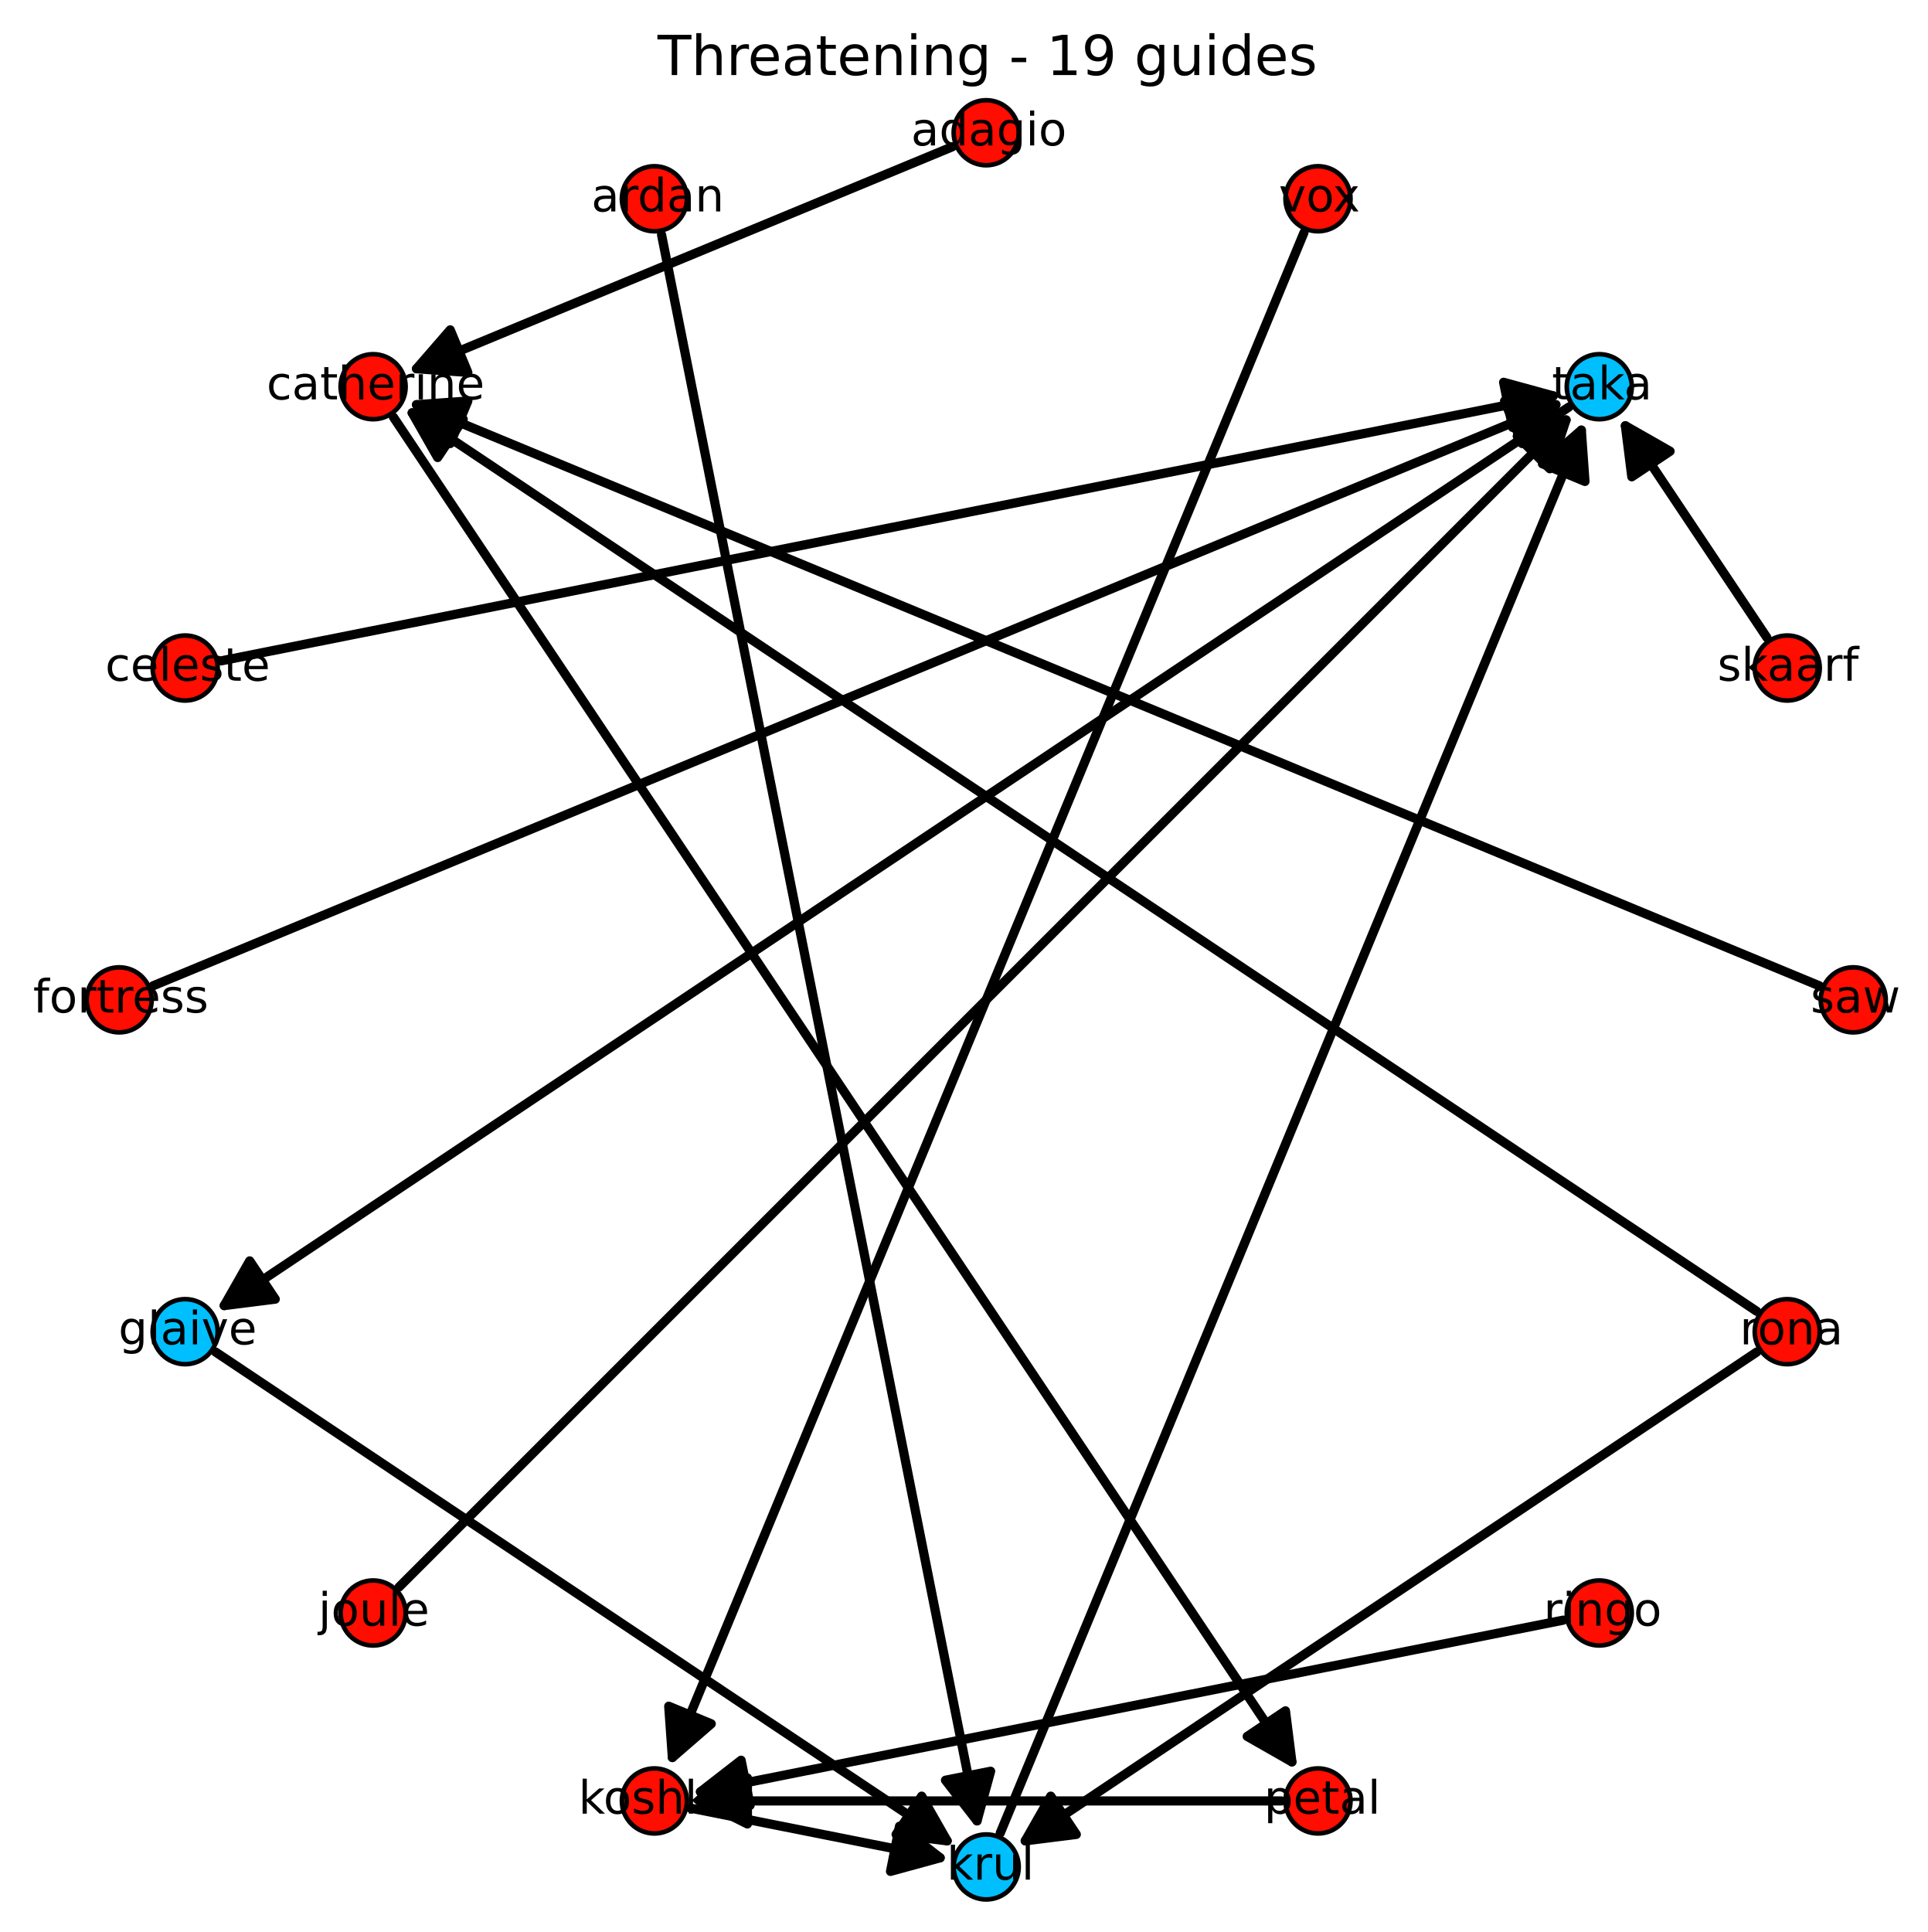
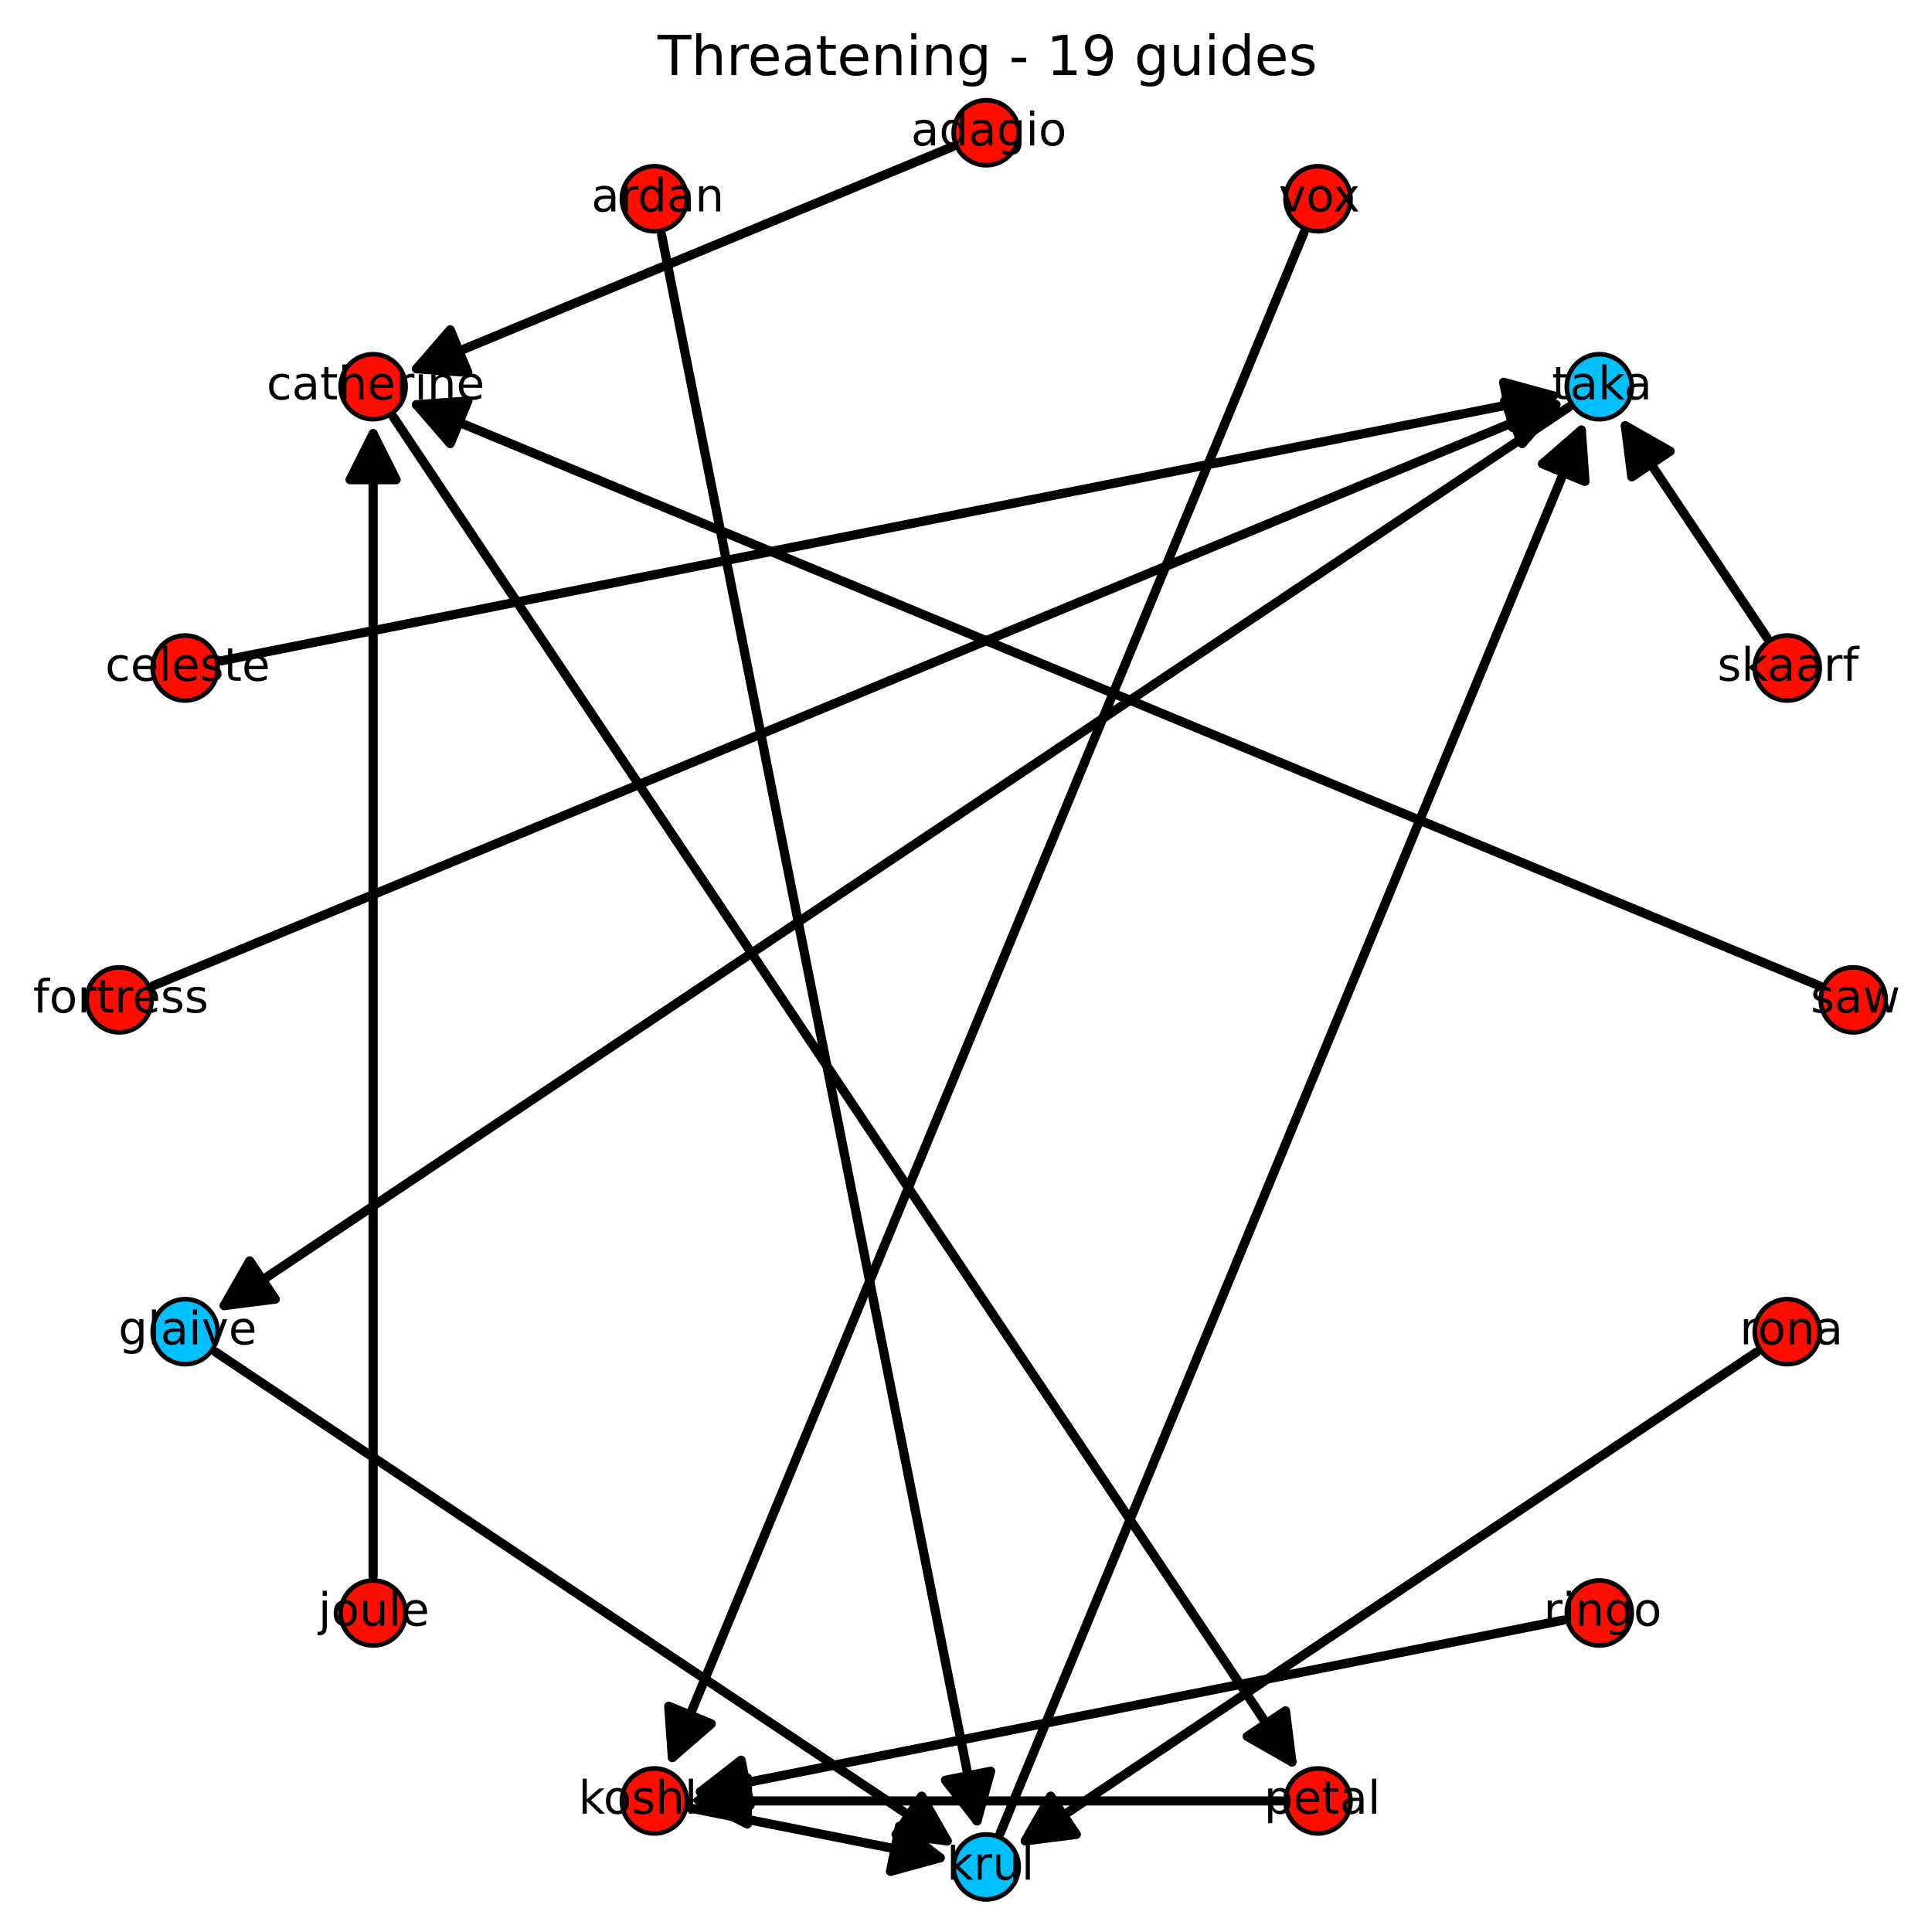
<svg xmlns="http://www.w3.org/2000/svg" xmlns:xlink="http://www.w3.org/1999/xlink" height="420pt" version="1.1" viewBox="0 0 419 420" width="419pt">
  <defs>
    <style type="text/css">
*{stroke-linecap:butt;stroke-linejoin:round;}
  </style>
  </defs>
  <g id="figure_1">
    <g id="patch_1">
      <path d=" M0 420.598 L419.383 420.598 L419.383 0 L0 0 z " style="fill:#ffffff;" />
    </g>
    <g id="axes_1">
      <g id="patch_2">
        <path d=" M18.366 413.398 L410.445 413.398 L410.445 21.318 L18.366 21.318 z " style="fill:#ffffff;" />
      </g>
      <g id="patch_3">
        <path clip-path="url(#pb7fbeb4136)" d=" M207.031 31.913 Q147.76 56.464 90.556 80.158" style="fill:none;stroke:#000000;stroke-linecap:round;stroke-width:2.0;" />
        <path clip-path="url(#pb7fbeb4136)" d=" M101.708 80.951 L90.556 80.158 L97.881 71.712 L101.708 80.951 z " style="stroke:#000000;stroke-linecap:round;stroke-width:2.0;" />
      </g>
      <g id="patch_4">
        <path clip-path="url(#pb7fbeb4136)" d=" M48.084 143.665 Q193.978 114.645 337.68 86.061" style="fill:none;stroke:#000000;stroke-linecap:round;stroke-width:2.0;" />
        <path clip-path="url(#pb7fbeb4136)" d=" M326.897 83.108 L337.68 86.061 L328.847 92.915 L326.897 83.108 z " style="stroke:#000000;stroke-linecap:round;stroke-width:2.0;" />
      </g>
      <g id="patch_5">
        <path clip-path="url(#pb7fbeb4136)" d=" M143.827 51.034 Q178.338 224.533 212.413 395.839" style="fill:none;stroke:#000000;stroke-linecap:round;stroke-width:2.0;" />
        <path clip-path="url(#pb7fbeb4136)" d=" M215.366 385.056 L212.413 395.839 L205.558 387.006 L215.366 385.056 z " style="stroke:#000000;stroke-linecap:round;stroke-width:2.0;" />
      </g>
      <g id="patch_6">
-         <path clip-path="url(#pb7fbeb4136)" d=" M48.749 283.818 Q193.975 186.781 341.06 88.502" style="fill:none;stroke:#000000;stroke-linecap:round;stroke-width:2.0;" />
-         <path clip-path="url(#pb7fbeb4136)" d=" M59.842 282.419 L48.749 283.818 L54.286 274.105 L59.842 282.419 z " style="stroke:#000000;stroke-linecap:round;stroke-width:2.0;" />
+         <path clip-path="url(#pb7fbeb4136)" d=" M81.116 94.281 Q81.116 217.355 81.116 342.665" style="fill:none;stroke:#000000;stroke-linecap:round;stroke-width:2.0;" />
+         <path clip-path="url(#pb7fbeb4136)" d=" M76.116 104.281 L81.116 94.281 L86.116 104.281 L76.116 104.281 z " style="stroke:#000000;stroke-linecap:round;stroke-width:2.0;" />
      </g>
      <g id="patch_7">
        <path clip-path="url(#pb7fbeb4136)" d=" M152.29 389.516 Q244.984 371.078 339.871 352.204" style="fill:none;stroke:#000000;stroke-linecap:round;stroke-width:2.0;" />
        <path clip-path="url(#pb7fbeb4136)" d=" M163.073 392.469 L152.29 389.516 L161.122 382.661 L163.073 392.469 z " style="stroke:#000000;stroke-linecap:round;stroke-width:2.0;" />
      </g>
      <g id="patch_8">
        <path clip-path="url(#pb7fbeb4136)" d=" M146.18 382.069 Q214.405 217.358 283.487 50.581" style="fill:none;stroke:#000000;stroke-linecap:round;stroke-width:2.0;" />
        <path clip-path="url(#pb7fbeb4136)" d=" M154.626 374.744 L146.18 382.069 L145.387 370.917 L154.626 374.744 z " style="stroke:#000000;stroke-linecap:round;stroke-width:2.0;" />
      </g>
      <g id="patch_9">
        <path clip-path="url(#pb7fbeb4136)" d=" M150.093 393.066 Q178.338 398.684 204.389 403.866" style="fill:none;stroke:#000000;stroke-linecap:round;stroke-width:2.0;" />
        <path clip-path="url(#pb7fbeb4136)" d=" M195.557 397.011 L204.389 403.866 L193.606 406.819 L195.557 397.011 z " style="stroke:#000000;stroke-linecap:round;stroke-width:2.0;" />
      </g>
      <g id="patch_10">
        <path clip-path="url(#pb7fbeb4136)" d=" M33.278 214.304 Q186.801 150.713 338.258 87.978" style="fill:none;stroke:#000000;stroke-linecap:round;stroke-width:2.0;" />
        <path clip-path="url(#pb7fbeb4136)" d=" M327.105 87.185 L338.258 87.978 L330.932 96.424 L327.105 87.185 z " style="stroke:#000000;stroke-linecap:round;stroke-width:2.0;" />
      </g>
      <g id="patch_11">
        <path clip-path="url(#pb7fbeb4136)" d=" M217.459 398.486 Q281.05 244.963 343.786 93.506" style="fill:none;stroke:#000000;stroke-linecap:round;stroke-width:2.0;" />
        <path clip-path="url(#pb7fbeb4136)" d=" M335.34 100.831 L343.786 93.506 L344.579 104.658 L335.34 100.831 z " style="stroke:#000000;stroke-linecap:round;stroke-width:2.0;" />
      </g>
      <g id="patch_12">
        <path clip-path="url(#pb7fbeb4136)" d=" M152.488 391.509 Q214.406 391.509 278.56 391.509" style="fill:none;stroke:#000000;stroke-linecap:round;stroke-width:2.0;" />
        <path clip-path="url(#pb7fbeb4136)" d=" M162.488 396.509 L152.488 391.509 L162.488 386.509 L162.488 396.509 z " style="stroke:#000000;stroke-linecap:round;stroke-width:2.0;" />
      </g>
      <g id="patch_13">
-         <path clip-path="url(#pb7fbeb4136)" d=" M86.76 345.004 Q214.405 217.358 340.47 91.293" style="fill:none;stroke:#000000;stroke-linecap:round;stroke-width:2.0;" />
-         <path clip-path="url(#pb7fbeb4136)" d=" M329.863 94.829 L340.47 91.293 L336.935 101.9 L329.863 94.829 z " style="stroke:#000000;stroke-linecap:round;stroke-width:2.0;" />
+         <path clip-path="url(#pb7fbeb4136)" d=" M384.125 138.59 Q368.126 114.645 353.369 92.56" style="fill:none;stroke:#000000;stroke-linecap:round;stroke-width:2.0;" />
+         <path clip-path="url(#pb7fbeb4136)" d=" M354.767 103.652 L353.369 92.56 L363.082 98.097 L354.767 103.652 z " style="stroke:#000000;stroke-linecap:round;stroke-width:2.0;" />
      </g>
      <g id="patch_14">
+         <path clip-path="url(#pb7fbeb4136)" d=" M48.749 283.818 Q193.975 186.781 341.06 88.502" style="fill:none;stroke:#000000;stroke-linecap:round;stroke-width:2.0;" />
+         <path clip-path="url(#pb7fbeb4136)" d=" M59.842 282.419 L48.749 283.818 L54.286 274.105 L59.842 282.419 z " style="stroke:#000000;stroke-linecap:round;stroke-width:2.0;" />
+       </g>
+       <g id="patch_15">
        <path clip-path="url(#pb7fbeb4136)" d=" M222.9 400.182 Q301.482 347.675 381.924 293.926" style="fill:none;stroke:#000000;stroke-linecap:round;stroke-width:2.0;" />
        <path clip-path="url(#pb7fbeb4136)" d=" M233.993 398.784 L222.9 400.182 L228.437 390.469 L233.993 398.784 z " style="stroke:#000000;stroke-linecap:round;stroke-width:2.0;" />
-       </g>
-       <g id="patch_15">
-         <path clip-path="url(#pb7fbeb4136)" d=" M89.611 89.745 Q234.837 186.782 381.922 285.061" style="fill:none;stroke:#000000;stroke-linecap:round;stroke-width:2.0;" />
-         <path clip-path="url(#pb7fbeb4136)" d=" M95.148 99.458 L89.611 89.745 L100.703 91.143 L95.148 99.458 z " style="stroke:#000000;stroke-linecap:round;stroke-width:2.0;" />
      </g>
      <g id="patch_16">
        <path clip-path="url(#pb7fbeb4136)" d=" M90.554 87.978 Q242.011 150.714 395.534 214.305" style="fill:none;stroke:#000000;stroke-linecap:round;stroke-width:2.0;" />
        <path clip-path="url(#pb7fbeb4136)" d=" M97.88 96.424 L90.554 87.978 L101.706 87.185 L97.88 96.424 z " style="stroke:#000000;stroke-linecap:round;stroke-width:2.0;" />
      </g>
      <g id="patch_17">
        <path clip-path="url(#pb7fbeb4136)" d=" M85.55 90.704 Q183.829 237.789 280.866 383.015" style="fill:none;stroke:#000000;stroke-linecap:round;stroke-width:2.0;" />
        <path clip-path="url(#pb7fbeb4136)" d=" M279.467 371.923 L280.866 383.015 L271.153 377.479 L279.467 371.923 z " style="stroke:#000000;stroke-linecap:round;stroke-width:2.0;" />
      </g>
      <g id="patch_18">
        <path clip-path="url(#pb7fbeb4136)" d=" M46.889 293.928 Q127.331 347.677 205.913 400.184" style="fill:none;stroke:#000000;stroke-linecap:round;stroke-width:2.0;" />
        <path clip-path="url(#pb7fbeb4136)" d=" M200.376 390.471 L205.913 400.184 L194.821 398.785 L200.376 390.471 z " style="stroke:#000000;stroke-linecap:round;stroke-width:2.0;" />
-       </g>
-       <g id="patch_19">
-         <path clip-path="url(#pb7fbeb4136)" d=" M384.125 138.59 Q368.126 114.645 353.369 92.56" style="fill:none;stroke:#000000;stroke-linecap:round;stroke-width:2.0;" />
-         <path clip-path="url(#pb7fbeb4136)" d=" M354.767 103.652 L353.369 92.56 L363.082 98.097 L354.767 103.652 z " style="stroke:#000000;stroke-linecap:round;stroke-width:2.0;" />
      </g>
      <g id="matplotlib.axis_1" />
      <g id="matplotlib.axis_2" />
      <g id="text_1">
        <defs>
          <path id="BitstreamVeraSans-Roman-20" />
          <path d=" M12.406 8.297 L28.516 8.297 L28.516 63.922 L10.984 60.406 L10.984 69.391 L28.422 72.906 L38.281 72.906 L38.281 8.297 L54.391 8.297 L54.391 0 L12.406 0 z " id="BitstreamVeraSans-Roman-31" />
          <path d=" M54.891 33.016 L54.891 0 L45.906 0 L45.906 32.719 Q45.906 40.484 42.875 44.328 Q39.844 48.188 33.797 48.188 Q26.516 48.188 22.312 43.547 Q18.109 38.922 18.109 30.906 L18.109 0 L9.078 0 L9.078 54.688 L18.109 54.688 L18.109 46.188 Q21.344 51.125 25.703 53.562 Q30.078 56 35.797 56 Q45.219 56 50.047 50.172 Q54.891 44.344 54.891 33.016" id="BitstreamVeraSans-Roman-6e" />
          <path d=" M34.281 27.484 Q23.391 27.484 19.188 25 Q14.984 22.516 14.984 16.5 Q14.984 11.719 18.141 8.906 Q21.297 6.109 26.703 6.109 Q34.188 6.109 38.703 11.406 Q43.219 16.703 43.219 25.484 L43.219 27.484 z  M52.203 31.203 L52.203 0 L43.219 0 L43.219 8.297 Q40.141 3.328 35.547 0.953 Q30.953 -1.422 24.312 -1.422 Q15.922 -1.422 10.953 3.297 Q6 8.016 6 15.922 Q6 25.141 12.172 29.828 Q18.359 34.516 30.609 34.516 L43.219 34.516 L43.219 35.406 Q43.219 41.609 39.141 45 Q35.062 48.391 27.688 48.391 Q23 48.391 18.547 47.266 Q14.109 46.141 10.016 43.891 L10.016 52.203 Q14.938 54.109 19.578 55.047 Q24.219 56 28.609 56 Q40.484 56 46.344 49.844 Q52.203 43.703 52.203 31.203" id="BitstreamVeraSans-Roman-61" />
          <path d=" M10.984 1.516 L10.984 10.5 Q14.703 8.734 18.5 7.812 Q22.312 6.891 25.984 6.891 Q35.75 6.891 40.891 13.453 Q46.047 20.016 46.781 33.406 Q43.953 29.203 39.594 26.953 Q35.25 24.703 29.984 24.703 Q19.047 24.703 12.672 31.312 Q6.297 37.938 6.297 49.422 Q6.297 60.641 12.938 67.422 Q19.578 74.219 30.609 74.219 Q43.266 74.219 49.922 64.516 Q56.594 54.828 56.594 36.375 Q56.594 19.141 48.406 8.859 Q40.234 -1.422 26.422 -1.422 Q22.703 -1.422 18.891 -0.688 Q15.094 0.047 10.984 1.516 M30.609 32.422 Q37.25 32.422 41.125 36.953 Q45.016 41.5 45.016 49.422 Q45.016 57.281 41.125 61.844 Q37.25 66.406 30.609 66.406 Q23.969 66.406 20.094 61.844 Q16.219 57.281 16.219 49.422 Q16.219 41.5 20.094 36.953 Q23.969 32.422 30.609 32.422" id="BitstreamVeraSans-Roman-39" />
          <path d=" M44.281 53.078 L44.281 44.578 Q40.484 46.531 36.375 47.5 Q32.281 48.484 27.875 48.484 Q21.188 48.484 17.844 46.438 Q14.5 44.391 14.5 40.281 Q14.5 37.156 16.891 35.375 Q19.281 33.594 26.516 31.984 L29.594 31.297 Q39.156 29.25 43.188 25.516 Q47.219 21.781 47.219 15.094 Q47.219 7.469 41.188 3.016 Q35.156 -1.422 24.609 -1.422 Q20.219 -1.422 15.453 -0.562 Q10.688 0.297 5.422 2 L5.422 11.281 Q10.406 8.688 15.234 7.391 Q20.062 6.109 24.812 6.109 Q31.156 6.109 34.562 8.281 Q37.984 10.453 37.984 14.406 Q37.984 18.062 35.516 20.016 Q33.062 21.969 24.703 23.781 L21.578 24.516 Q13.234 26.266 9.516 29.906 Q5.812 33.547 5.812 39.891 Q5.812 47.609 11.281 51.797 Q16.75 56 26.812 56 Q31.781 56 36.172 55.266 Q40.578 54.547 44.281 53.078" id="BitstreamVeraSans-Roman-73" />
          <path d=" M-0.297 72.906 L61.375 72.906 L61.375 64.594 L35.5 64.594 L35.5 0 L25.594 0 L25.594 64.594 L-0.297 64.594 z " id="BitstreamVeraSans-Roman-54" />
          <path d=" M54.891 33.016 L54.891 0 L45.906 0 L45.906 32.719 Q45.906 40.484 42.875 44.328 Q39.844 48.188 33.797 48.188 Q26.516 48.188 22.312 43.547 Q18.109 38.922 18.109 30.906 L18.109 0 L9.078 0 L9.078 75.984 L18.109 75.984 L18.109 46.188 Q21.344 51.125 25.703 53.562 Q30.078 56 35.797 56 Q45.219 56 50.047 50.172 Q54.891 44.344 54.891 33.016" id="BitstreamVeraSans-Roman-68" />
          <path d=" M45.406 46.391 L45.406 75.984 L54.391 75.984 L54.391 0 L45.406 0 L45.406 8.203 Q42.578 3.328 38.25 0.953 Q33.938 -1.422 27.875 -1.422 Q17.969 -1.422 11.734 6.484 Q5.516 14.406 5.516 27.297 Q5.516 40.188 11.734 48.094 Q17.969 56 27.875 56 Q33.938 56 38.25 53.625 Q42.578 51.266 45.406 46.391 M14.797 27.297 Q14.797 17.391 18.875 11.75 Q22.953 6.109 30.078 6.109 Q37.203 6.109 41.297 11.75 Q45.406 17.391 45.406 27.297 Q45.406 37.203 41.297 42.844 Q37.203 48.484 30.078 48.484 Q22.953 48.484 18.875 42.844 Q14.797 37.203 14.797 27.297" id="BitstreamVeraSans-Roman-64" />
          <path d=" M56.203 29.594 L56.203 25.203 L14.891 25.203 Q15.484 15.922 20.484 11.062 Q25.484 6.203 34.422 6.203 Q39.594 6.203 44.453 7.469 Q49.312 8.734 54.109 11.281 L54.109 2.781 Q49.266 0.734 44.188 -0.344 Q39.109 -1.422 33.891 -1.422 Q20.797 -1.422 13.156 6.188 Q5.516 13.812 5.516 26.812 Q5.516 40.234 12.766 48.109 Q20.016 56 32.328 56 Q43.359 56 49.781 48.891 Q56.203 41.797 56.203 29.594 M47.219 32.234 Q47.125 39.594 43.094 43.984 Q39.062 48.391 32.422 48.391 Q24.906 48.391 20.391 44.141 Q15.875 39.891 15.188 32.172 z " id="BitstreamVeraSans-Roman-65" />
          <path d=" M9.422 54.688 L18.406 54.688 L18.406 0 L9.422 0 z  M9.422 75.984 L18.406 75.984 L18.406 64.594 L9.422 64.594 z " id="BitstreamVeraSans-Roman-69" />
          <path d=" M18.312 70.219 L18.312 54.688 L36.812 54.688 L36.812 47.703 L18.312 47.703 L18.312 18.016 Q18.312 11.328 20.141 9.422 Q21.969 7.516 27.594 7.516 L36.812 7.516 L36.812 0 L27.594 0 Q17.188 0 13.234 3.875 Q9.281 7.766 9.281 18.016 L9.281 47.703 L2.688 47.703 L2.688 54.688 L9.281 54.688 L9.281 70.219 z " id="BitstreamVeraSans-Roman-74" />
          <path d=" M8.5 21.578 L8.5 54.688 L17.484 54.688 L17.484 21.922 Q17.484 14.156 20.5 10.266 Q23.531 6.391 29.594 6.391 Q36.859 6.391 41.078 11.031 Q45.312 15.672 45.312 23.688 L45.312 54.688 L54.297 54.688 L54.297 0 L45.312 0 L45.312 8.406 Q42.047 3.422 37.719 1 Q33.406 -1.422 27.688 -1.422 Q18.266 -1.422 13.375 4.438 Q8.5 10.297 8.5 21.578" id="BitstreamVeraSans-Roman-75" />
          <path d=" M41.109 46.297 Q39.594 47.172 37.812 47.578 Q36.031 48 33.891 48 Q26.266 48 22.188 43.047 Q18.109 38.094 18.109 28.812 L18.109 0 L9.078 0 L9.078 54.688 L18.109 54.688 L18.109 46.188 Q20.953 51.172 25.484 53.578 Q30.031 56 36.531 56 Q37.453 56 38.578 55.875 Q39.703 55.766 41.062 55.516 z " id="BitstreamVeraSans-Roman-72" />
          <path d=" M45.406 27.984 Q45.406 37.75 41.375 43.109 Q37.359 48.484 30.078 48.484 Q22.859 48.484 18.828 43.109 Q14.797 37.75 14.797 27.984 Q14.797 18.266 18.828 12.891 Q22.859 7.516 30.078 7.516 Q37.359 7.516 41.375 12.891 Q45.406 18.266 45.406 27.984 M54.391 6.781 Q54.391 -7.172 48.188 -13.984 Q42 -20.797 29.203 -20.797 Q24.469 -20.797 20.266 -20.094 Q16.062 -19.391 12.109 -17.922 L12.109 -9.188 Q16.062 -11.328 19.922 -12.344 Q23.781 -13.375 27.781 -13.375 Q36.625 -13.375 41.016 -8.766 Q45.406 -4.156 45.406 5.172 L45.406 9.625 Q42.625 4.781 38.281 2.391 Q33.938 0 27.875 0 Q17.828 0 11.672 7.656 Q5.516 15.328 5.516 27.984 Q5.516 40.672 11.672 48.328 Q17.828 56 27.875 56 Q33.938 56 38.281 53.609 Q42.625 51.219 45.406 46.391 L45.406 54.688 L54.391 54.688 z " id="BitstreamVeraSans-Roman-67" />
          <path d=" M4.891 31.391 L31.203 31.391 L31.203 23.391 L4.891 23.391 z " id="BitstreamVeraSans-Roman-2d" />
        </defs>
        <g transform="translate(142.9623 16.31812)scale(0.12 -0.12)">
          <use xlink:href="#BitstreamVeraSans-Roman-54" />
          <use x="61.084" xlink:href="#BitstreamVeraSans-Roman-68" />
          <use x="124.463" xlink:href="#BitstreamVeraSans-Roman-72" />
          <use x="163.326" xlink:href="#BitstreamVeraSans-Roman-65" />
          <use x="224.85" xlink:href="#BitstreamVeraSans-Roman-61" />
          <use x="286.129" xlink:href="#BitstreamVeraSans-Roman-74" />
          <use x="325.338" xlink:href="#BitstreamVeraSans-Roman-65" />
          <use x="386.861" xlink:href="#BitstreamVeraSans-Roman-6e" />
          <use x="450.24" xlink:href="#BitstreamVeraSans-Roman-69" />
          <use x="478.023" xlink:href="#BitstreamVeraSans-Roman-6e" />
          <use x="541.402" xlink:href="#BitstreamVeraSans-Roman-67" />
          <use x="604.879" xlink:href="#BitstreamVeraSans-Roman-20" />
          <use x="636.666" xlink:href="#BitstreamVeraSans-Roman-2d" />
          <use x="672.75" xlink:href="#BitstreamVeraSans-Roman-20" />
          <use x="704.537" xlink:href="#BitstreamVeraSans-Roman-31" />
          <use x="768.16" xlink:href="#BitstreamVeraSans-Roman-39" />
          <use x="831.783" xlink:href="#BitstreamVeraSans-Roman-20" />
          <use x="863.57" xlink:href="#BitstreamVeraSans-Roman-67" />
          <use x="927.047" xlink:href="#BitstreamVeraSans-Roman-75" />
          <use x="990.426" xlink:href="#BitstreamVeraSans-Roman-69" />
          <use x="1018.209" xlink:href="#BitstreamVeraSans-Roman-64" />
          <use x="1081.686" xlink:href="#BitstreamVeraSans-Roman-65" />
          <use x="1143.209" xlink:href="#BitstreamVeraSans-Roman-73" />
        </g>
      </g>
      <g id="PathCollection_1">
        <defs>
          <path d=" M0 7.071 C1.875 7.071 3.674 6.326 5 5 C6.326 3.674 7.071 1.875 7.071 0 C7.071 -1.875 6.326 -3.674 5 -5 C3.674 -6.326 1.875 -7.071 0 -7.071 C-1.875 -7.071 -3.674 -6.326 -5 -5 C-6.326 -3.674 -7.071 -1.875 -7.071 0 C-7.071 1.875 -6.326 3.674 -5 5 C-3.674 6.326 -1.875 7.071 0 7.071 z " id="C0_0_483d1e1a4f" />
        </defs>
        <use style="fill:#00bfff;stroke:#000000;" x="214.405" xlink:href="#C0_0_483d1e1a4f" y="405.858" />
        <use style="fill:#00bfff;stroke:#000000;" x="347.695" xlink:href="#C0_0_483d1e1a4f" y="84.068" />
        <use style="fill:#00bfff;stroke:#000000;" x="40.254" xlink:href="#C0_0_483d1e1a4f" y="289.494" />
        <use style="fill:#ff0d00;stroke:#000000;" x="214.405" xlink:href="#C0_0_483d1e1a4f" y="28.858" />
        <use style="fill:#ff0d00;stroke:#000000;" x="142.27" xlink:href="#C0_0_483d1e1a4f" y="43.207" />
        <use style="fill:#ff0d00;stroke:#000000;" x="286.541" xlink:href="#C0_0_483d1e1a4f" y="43.207" />
        <use style="fill:#ff0d00;stroke:#000000;" x="40.254" xlink:href="#C0_0_483d1e1a4f" y="145.222" />
        <use style="fill:#ff0d00;stroke:#000000;" x="347.695" xlink:href="#C0_0_483d1e1a4f" y="350.648" />
        <use style="fill:#ff0d00;stroke:#000000;" x="81.116" xlink:href="#C0_0_483d1e1a4f" y="84.068" />
        <use style="fill:#ff0d00;stroke:#000000;" x="388.557" xlink:href="#C0_0_483d1e1a4f" y="145.222" />
        <use style="fill:#ff0d00;stroke:#000000;" x="142.27" xlink:href="#C0_0_483d1e1a4f" y="391.509" />
        <use style="fill:#ff0d00;stroke:#000000;" x="286.541" xlink:href="#C0_0_483d1e1a4f" y="391.509" />
        <use style="fill:#ff0d00;stroke:#000000;" x="388.557" xlink:href="#C0_0_483d1e1a4f" y="289.494" />
        <use style="fill:#ff0d00;stroke:#000000;" x="402.905" xlink:href="#C0_0_483d1e1a4f" y="217.358" />
        <use style="fill:#ff0d00;stroke:#000000;" x="81.116" xlink:href="#C0_0_483d1e1a4f" y="350.648" />
        <use style="fill:#ff0d00;stroke:#000000;" x="25.905" xlink:href="#C0_0_483d1e1a4f" y="217.358" />
      </g>
      <g id="text_2">
        <defs>
          <path d=" M30.609 48.391 Q23.391 48.391 19.188 42.75 Q14.984 37.109 14.984 27.297 Q14.984 17.484 19.156 11.844 Q23.344 6.203 30.609 6.203 Q37.797 6.203 41.984 11.859 Q46.188 17.531 46.188 27.297 Q46.188 37.016 41.984 42.703 Q37.797 48.391 30.609 48.391 M30.609 56 Q42.328 56 49.016 48.375 Q55.719 40.766 55.719 27.297 Q55.719 13.875 49.016 6.219 Q42.328 -1.422 30.609 -1.422 Q18.844 -1.422 12.172 6.219 Q5.516 13.875 5.516 27.297 Q5.516 40.766 12.172 48.375 Q18.844 56 30.609 56" id="BitstreamVeraSans-Roman-6f" />
        </defs>
        <g transform="translate(198.0539 31.6175)scale(0.1 -0.1)">
          <use xlink:href="#BitstreamVeraSans-Roman-61" />
          <use x="61.279" xlink:href="#BitstreamVeraSans-Roman-64" />
          <use x="124.756" xlink:href="#BitstreamVeraSans-Roman-61" />
          <use x="186.035" xlink:href="#BitstreamVeraSans-Roman-67" />
          <use x="249.512" xlink:href="#BitstreamVeraSans-Roman-69" />
          <use x="277.295" xlink:href="#BitstreamVeraSans-Roman-6f" />
        </g>
      </g>
      <g id="text_3">
        <g transform="translate(128.5548 45.96621)scale(0.1 -0.1)">
          <use xlink:href="#BitstreamVeraSans-Roman-61" />
          <use x="61.279" xlink:href="#BitstreamVeraSans-Roman-72" />
          <use x="100.643" xlink:href="#BitstreamVeraSans-Roman-64" />
          <use x="164.119" xlink:href="#BitstreamVeraSans-Roman-61" />
          <use x="225.398" xlink:href="#BitstreamVeraSans-Roman-6e" />
        </g>
      </g>
      <g id="text_4">
        <defs>
          <path d=" M48.781 52.594 L48.781 44.188 Q44.969 46.297 41.141 47.344 Q37.312 48.391 33.406 48.391 Q24.656 48.391 19.812 42.844 Q14.984 37.312 14.984 27.297 Q14.984 17.281 19.812 11.734 Q24.656 6.203 33.406 6.203 Q37.312 6.203 41.141 7.25 Q44.969 8.297 48.781 10.406 L48.781 2.094 Q45.016 0.344 40.984 -0.531 Q36.969 -1.422 32.422 -1.422 Q20.062 -1.422 12.781 6.344 Q5.516 14.109 5.516 27.297 Q5.516 40.672 12.859 48.328 Q20.219 56 33.016 56 Q37.156 56 41.109 55.141 Q45.062 54.297 48.781 52.594" id="BitstreamVeraSans-Roman-63" />
        </defs>
        <g transform="translate(57.94943 86.82787)scale(0.1 -0.1)">
          <use xlink:href="#BitstreamVeraSans-Roman-63" />
          <use x="54.98" xlink:href="#BitstreamVeraSans-Roman-61" />
          <use x="116.26" xlink:href="#BitstreamVeraSans-Roman-74" />
          <use x="155.469" xlink:href="#BitstreamVeraSans-Roman-68" />
          <use x="218.848" xlink:href="#BitstreamVeraSans-Roman-65" />
          <use x="280.371" xlink:href="#BitstreamVeraSans-Roman-72" />
          <use x="321.484" xlink:href="#BitstreamVeraSans-Roman-69" />
          <use x="349.268" xlink:href="#BitstreamVeraSans-Roman-6e" />
          <use x="412.646" xlink:href="#BitstreamVeraSans-Roman-65" />
        </g>
      </g>
      <g id="text_5">
        <defs>
          <path d=" M9.422 75.984 L18.406 75.984 L18.406 0 L9.422 0 z " id="BitstreamVeraSans-Roman-6c" />
        </defs>
        <g transform="translate(22.86355 147.9817)scale(0.1 -0.1)">
          <use xlink:href="#BitstreamVeraSans-Roman-63" />
          <use x="54.98" xlink:href="#BitstreamVeraSans-Roman-65" />
          <use x="116.504" xlink:href="#BitstreamVeraSans-Roman-6c" />
          <use x="144.287" xlink:href="#BitstreamVeraSans-Roman-65" />
          <use x="205.811" xlink:href="#BitstreamVeraSans-Roman-73" />
          <use x="257.91" xlink:href="#BitstreamVeraSans-Roman-74" />
          <use x="297.119" xlink:href="#BitstreamVeraSans-Roman-65" />
        </g>
      </g>
      <g id="text_6">
        <defs>
          <path d=" M37.109 75.984 L37.109 68.5 L28.516 68.5 Q23.688 68.5 21.797 66.547 Q19.922 64.594 19.922 59.516 L19.922 54.688 L34.719 54.688 L34.719 47.703 L19.922 47.703 L19.922 0 L10.891 0 L10.891 47.703 L2.297 47.703 L2.297 54.688 L10.891 54.688 L10.891 58.5 Q10.891 67.625 15.141 71.797 Q19.391 75.984 28.609 75.984 z " id="BitstreamVeraSans-Roman-66" />
        </defs>
        <g transform="translate(7.2 220.1175)scale(0.1 -0.1)">
          <use xlink:href="#BitstreamVeraSans-Roman-66" />
          <use x="35.205" xlink:href="#BitstreamVeraSans-Roman-6f" />
          <use x="96.387" xlink:href="#BitstreamVeraSans-Roman-72" />
          <use x="137.5" xlink:href="#BitstreamVeraSans-Roman-74" />
          <use x="176.709" xlink:href="#BitstreamVeraSans-Roman-72" />
          <use x="215.572" xlink:href="#BitstreamVeraSans-Roman-65" />
          <use x="277.096" xlink:href="#BitstreamVeraSans-Roman-73" />
          <use x="329.195" xlink:href="#BitstreamVeraSans-Roman-73" />
        </g>
      </g>
      <g id="text_7">
        <defs>
          <path d=" M2.984 54.688 L12.5 54.688 L29.594 8.797 L46.688 54.688 L56.203 54.688 L35.688 0 L23.484 0 z " id="BitstreamVeraSans-Roman-76" />
        </defs>
        <g transform="translate(25.74402 292.2533)scale(0.1 -0.1)">
          <use xlink:href="#BitstreamVeraSans-Roman-67" />
          <use x="63.477" xlink:href="#BitstreamVeraSans-Roman-6c" />
          <use x="91.26" xlink:href="#BitstreamVeraSans-Roman-61" />
          <use x="152.539" xlink:href="#BitstreamVeraSans-Roman-69" />
          <use x="180.322" xlink:href="#BitstreamVeraSans-Roman-76" />
          <use x="239.502" xlink:href="#BitstreamVeraSans-Roman-65" />
        </g>
      </g>
      <g id="text_8">
        <defs>
          <path d=" M9.422 54.688 L18.406 54.688 L18.406 -0.984 Q18.406 -11.422 14.422 -16.109 Q10.453 -20.797 1.609 -20.797 L-1.812 -20.797 L-1.812 -13.188 L0.594 -13.188 Q5.719 -13.188 7.562 -10.812 Q9.422 -8.453 9.422 -0.984 z  M9.422 75.984 L18.406 75.984 L18.406 64.594 L9.422 64.594 z " id="BitstreamVeraSans-Roman-6a" />
        </defs>
        <g transform="translate(69.20881 353.4071)scale(0.1 -0.1)">
          <use xlink:href="#BitstreamVeraSans-Roman-6a" />
          <use x="27.783" xlink:href="#BitstreamVeraSans-Roman-6f" />
          <use x="88.965" xlink:href="#BitstreamVeraSans-Roman-75" />
          <use x="152.344" xlink:href="#BitstreamVeraSans-Roman-6c" />
          <use x="180.127" xlink:href="#BitstreamVeraSans-Roman-65" />
        </g>
      </g>
      <g id="text_9">
        <defs>
          <path d=" M9.078 75.984 L18.109 75.984 L18.109 31.109 L44.922 54.688 L56.391 54.688 L27.391 29.109 L57.625 0 L45.906 0 L18.109 26.703 L18.109 0 L9.078 0 z " id="BitstreamVeraSans-Roman-6b" />
        </defs>
        <g transform="translate(125.7587 394.2688)scale(0.1 -0.1)">
          <use xlink:href="#BitstreamVeraSans-Roman-6b" />
          <use x="54.285" xlink:href="#BitstreamVeraSans-Roman-6f" />
          <use x="115.467" xlink:href="#BitstreamVeraSans-Roman-73" />
          <use x="167.566" xlink:href="#BitstreamVeraSans-Roman-68" />
          <use x="230.945" xlink:href="#BitstreamVeraSans-Roman-6b" />
          <use x="287.105" xlink:href="#BitstreamVeraSans-Roman-61" />
        </g>
      </g>
      <g id="text_10">
        <g transform="translate(205.8195 408.6175)scale(0.1 -0.1)">
          <use xlink:href="#BitstreamVeraSans-Roman-6b" />
          <use x="57.91" xlink:href="#BitstreamVeraSans-Roman-72" />
          <use x="99.023" xlink:href="#BitstreamVeraSans-Roman-75" />
          <use x="162.402" xlink:href="#BitstreamVeraSans-Roman-6c" />
        </g>
      </g>
      <g id="text_11">
        <defs>
          <path d=" M18.109 8.203 L18.109 -20.797 L9.078 -20.797 L9.078 54.688 L18.109 54.688 L18.109 46.391 Q20.953 51.266 25.266 53.625 Q29.594 56 35.594 56 Q45.562 56 51.781 48.094 Q58.016 40.188 58.016 27.297 Q58.016 14.406 51.781 6.484 Q45.562 -1.422 35.594 -1.422 Q29.594 -1.422 25.266 0.953 Q20.953 3.328 18.109 8.203 M48.688 27.297 Q48.688 37.203 44.609 42.844 Q40.531 48.484 33.406 48.484 Q26.266 48.484 22.188 42.844 Q18.109 37.203 18.109 27.297 Q18.109 17.391 22.188 11.75 Q26.266 6.109 33.406 6.109 Q40.531 6.109 44.609 11.75 Q48.688 17.391 48.688 27.297" id="BitstreamVeraSans-Roman-70" />
        </defs>
        <g transform="translate(274.7999 394.2688)scale(0.1 -0.1)">
          <use xlink:href="#BitstreamVeraSans-Roman-70" />
          <use x="63.477" xlink:href="#BitstreamVeraSans-Roman-65" />
          <use x="125.0" xlink:href="#BitstreamVeraSans-Roman-74" />
          <use x="164.209" xlink:href="#BitstreamVeraSans-Roman-61" />
          <use x="225.488" xlink:href="#BitstreamVeraSans-Roman-6c" />
        </g>
      </g>
      <g id="text_12">
        <g transform="translate(335.5756 353.4071)scale(0.1 -0.1)">
          <use xlink:href="#BitstreamVeraSans-Roman-72" />
          <use x="41.113" xlink:href="#BitstreamVeraSans-Roman-69" />
          <use x="68.896" xlink:href="#BitstreamVeraSans-Roman-6e" />
          <use x="132.275" xlink:href="#BitstreamVeraSans-Roman-67" />
          <use x="195.752" xlink:href="#BitstreamVeraSans-Roman-6f" />
        </g>
      </g>
      <g id="text_13">
        <g transform="translate(378.2294 292.2533)scale(0.1 -0.1)">
          <use xlink:href="#BitstreamVeraSans-Roman-72" />
          <use x="38.863" xlink:href="#BitstreamVeraSans-Roman-6f" />
          <use x="100.045" xlink:href="#BitstreamVeraSans-Roman-6e" />
          <use x="163.424" xlink:href="#BitstreamVeraSans-Roman-61" />
        </g>
      </g>
      <g id="text_14">
        <defs>
          <path d=" M4.203 54.688 L13.188 54.688 L24.422 12.016 L35.594 54.688 L46.188 54.688 L57.422 12.016 L68.609 54.688 L77.594 54.688 L63.281 0 L52.688 0 L40.922 44.828 L29.109 0 L18.5 0 z " id="BitstreamVeraSans-Roman-77" />
        </defs>
        <g transform="translate(393.6281 220.1175)scale(0.1 -0.1)">
          <use xlink:href="#BitstreamVeraSans-Roman-73" />
          <use x="52.1" xlink:href="#BitstreamVeraSans-Roman-61" />
          <use x="113.379" xlink:href="#BitstreamVeraSans-Roman-77" />
        </g>
      </g>
      <g id="text_15">
        <g transform="translate(373.3763 147.9817)scale(0.1 -0.1)">
          <use xlink:href="#BitstreamVeraSans-Roman-73" />
          <use x="52.1" xlink:href="#BitstreamVeraSans-Roman-6b" />
          <use x="108.26" xlink:href="#BitstreamVeraSans-Roman-61" />
          <use x="169.539" xlink:href="#BitstreamVeraSans-Roman-61" />
          <use x="230.818" xlink:href="#BitstreamVeraSans-Roman-72" />
          <use x="271.932" xlink:href="#BitstreamVeraSans-Roman-66" />
        </g>
      </g>
      <g id="text_16">
        <g transform="translate(337.3873 86.82787)scale(0.1 -0.1)">
          <use xlink:href="#BitstreamVeraSans-Roman-74" />
          <use x="39.209" xlink:href="#BitstreamVeraSans-Roman-61" />
          <use x="100.488" xlink:href="#BitstreamVeraSans-Roman-6b" />
          <use x="156.648" xlink:href="#BitstreamVeraSans-Roman-61" />
        </g>
      </g>
      <g id="text_17">
        <defs>
          <path d=" M54.891 54.688 L35.109 28.078 L55.906 0 L45.312 0 L29.391 21.484 L13.484 0 L2.875 0 L24.125 28.609 L4.688 54.688 L15.281 54.688 L29.781 35.203 L44.281 54.688 z " id="BitstreamVeraSans-Roman-78" />
        </defs>
        <g transform="translate(278.0327 45.96621)scale(0.1 -0.1)">
          <use xlink:href="#BitstreamVeraSans-Roman-76" />
          <use x="59.18" xlink:href="#BitstreamVeraSans-Roman-6f" />
          <use x="117.236" xlink:href="#BitstreamVeraSans-Roman-78" />
        </g>
      </g>
    </g>
  </g>
  <defs>
    <clipPath id="pb7fbeb4136">
      <rect height="392.08" width="392.08" x="18.365" y="21.318" />
    </clipPath>
  </defs>
</svg>
